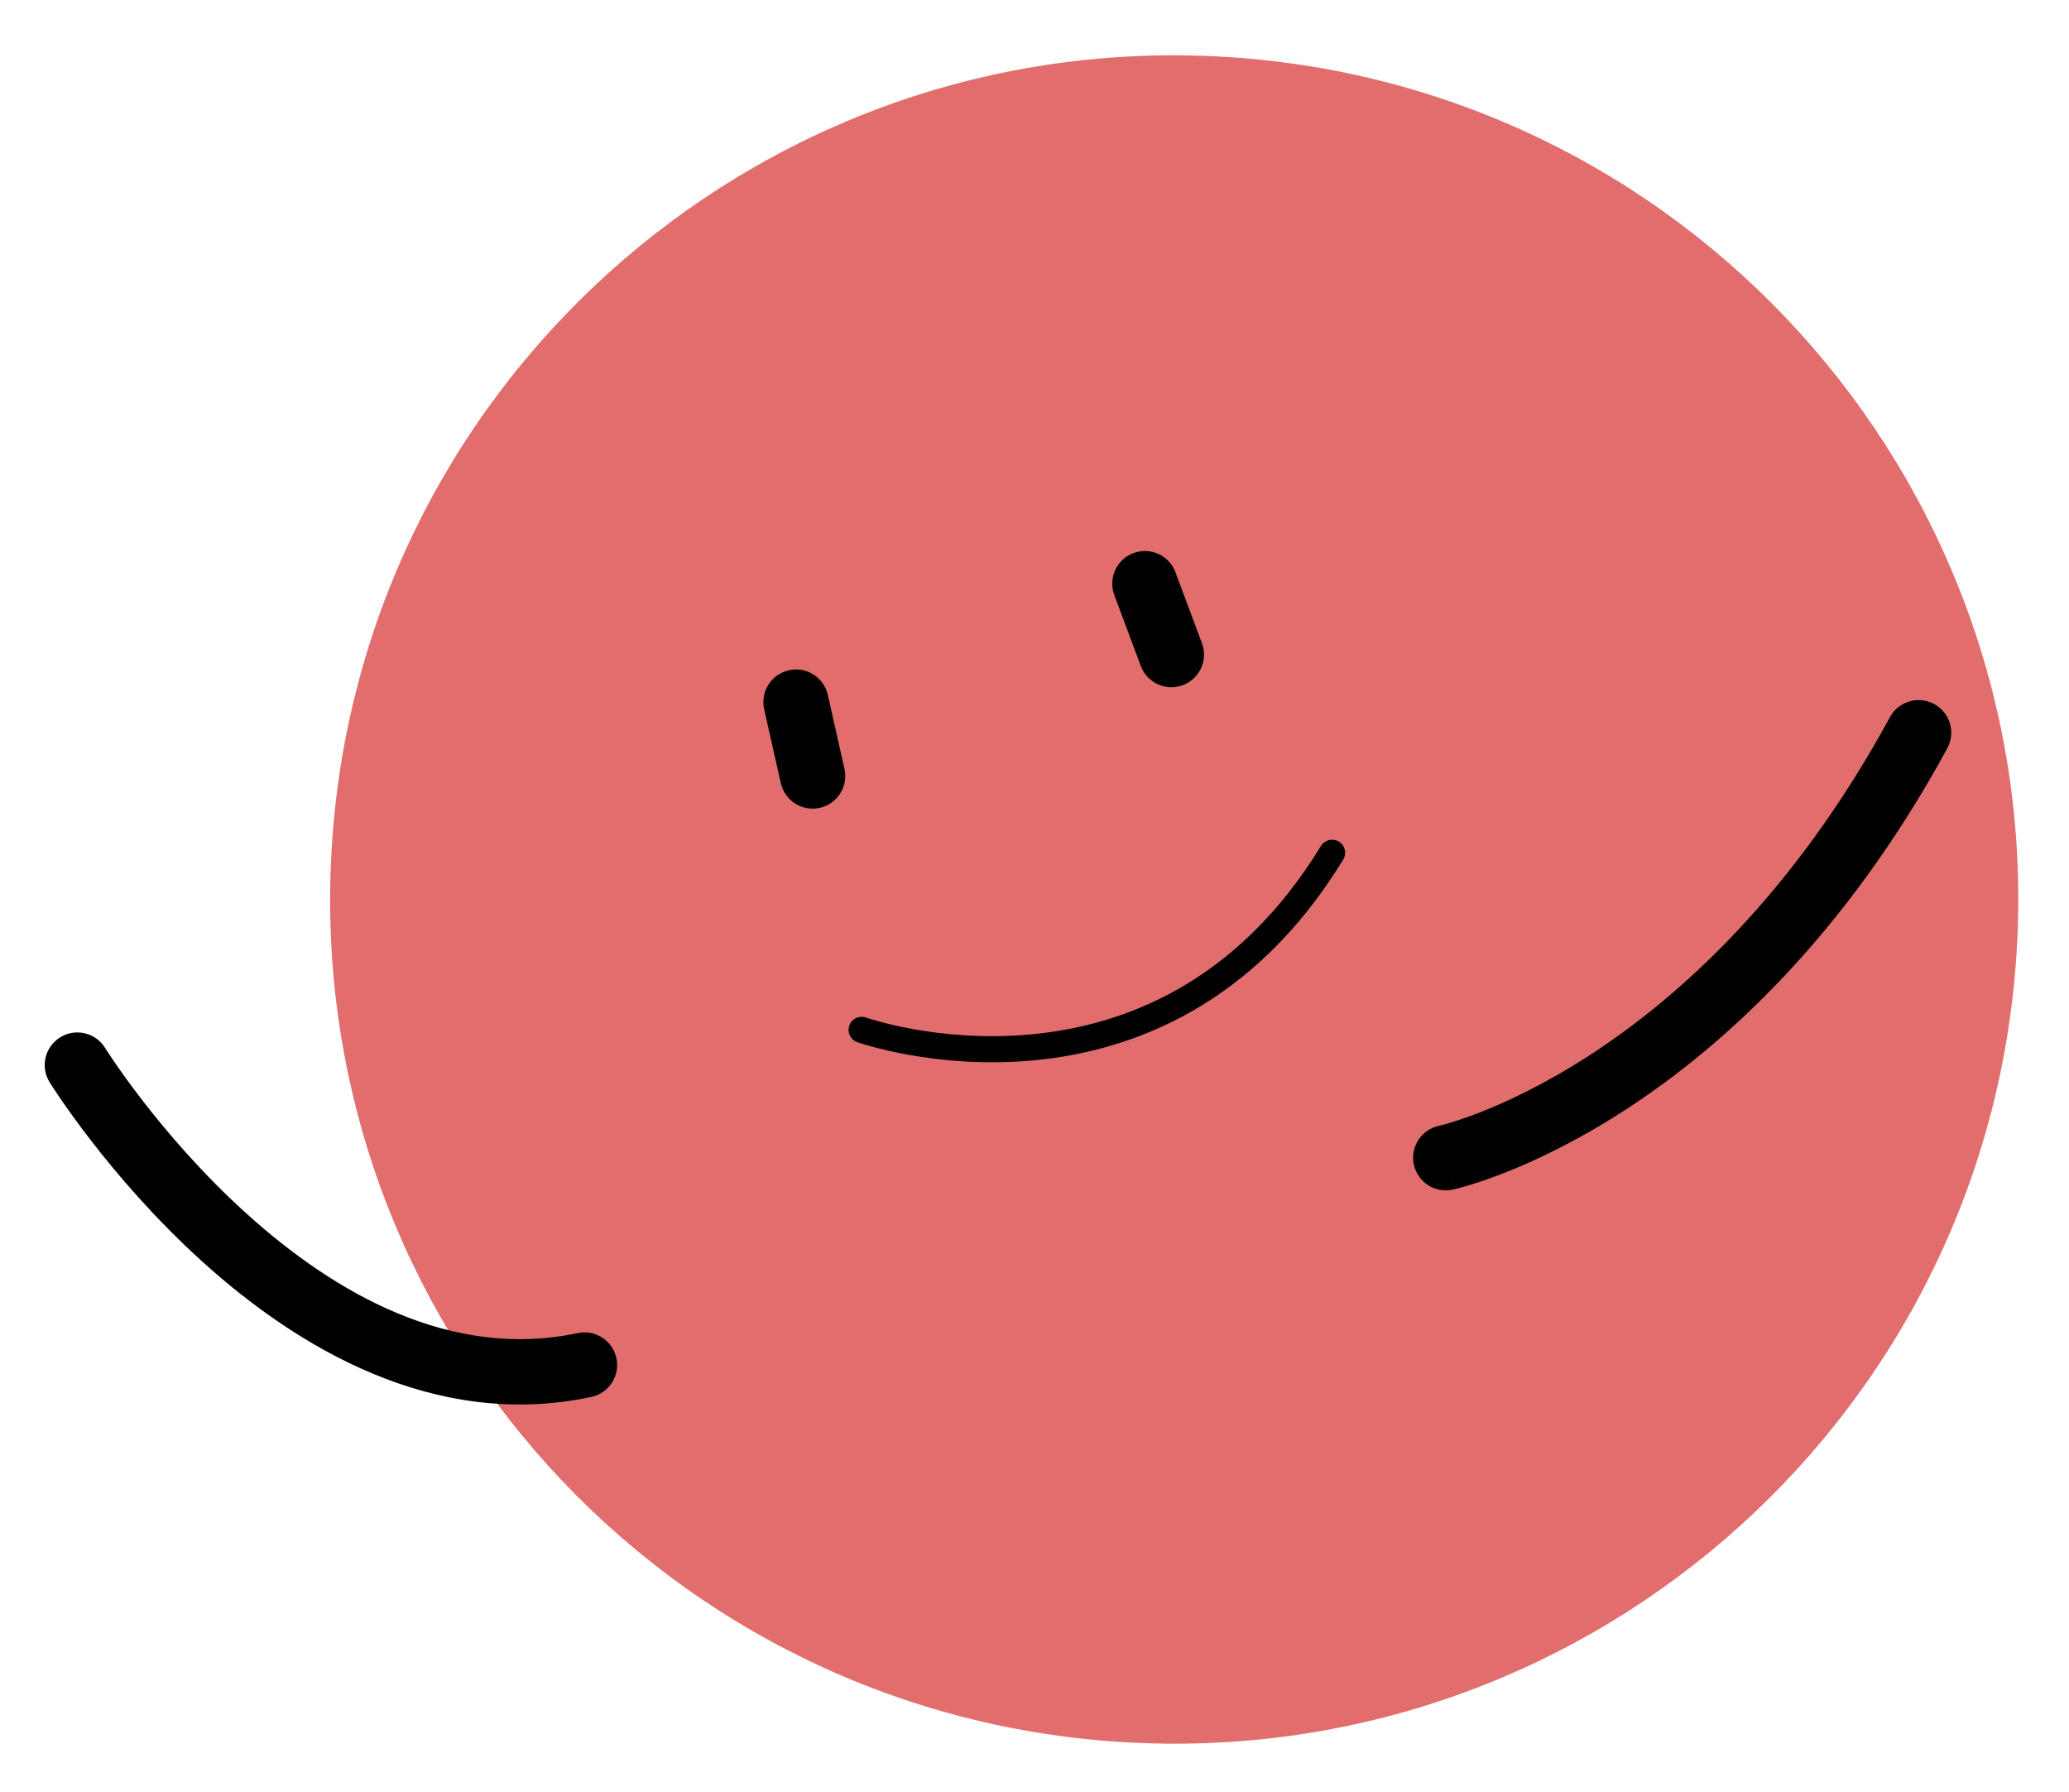
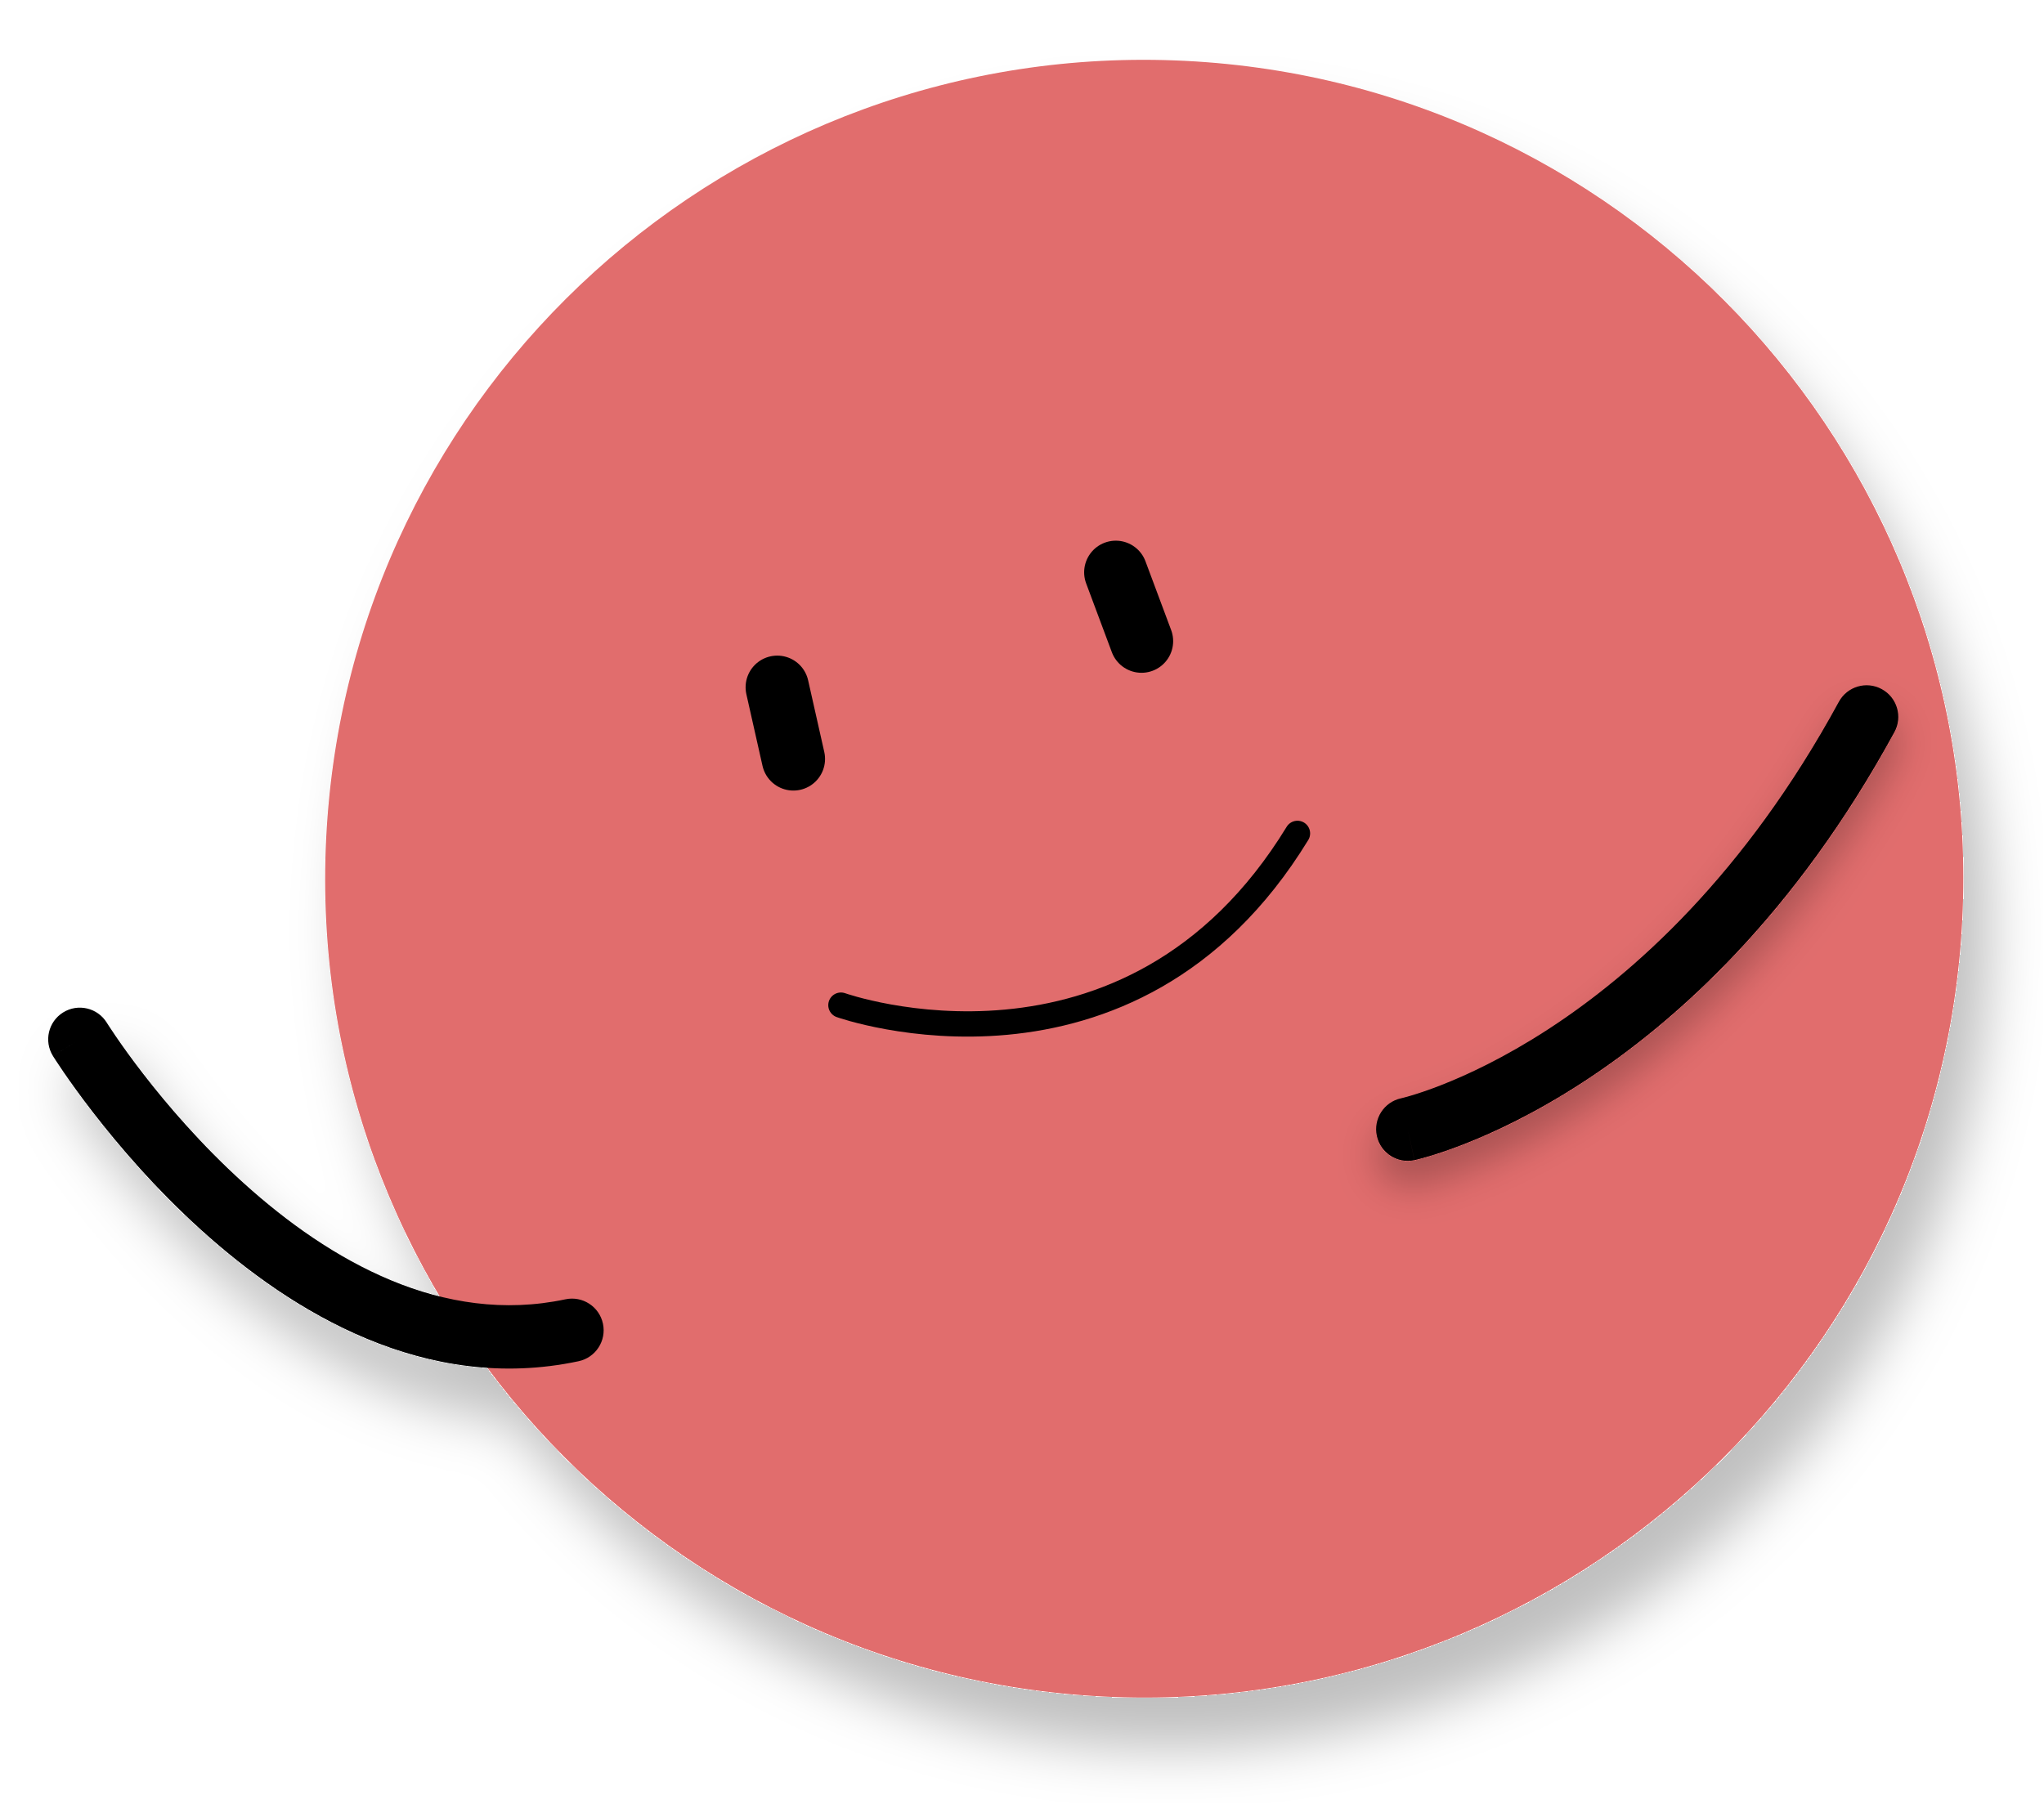
- <svg xmlns="http://www.w3.org/2000/svg" width="149" height="129" viewBox="0 0 149 129" fill="none">
-   <circle cx="84.56" cy="64.769" r="60.785" transform="rotate(2.85737 84.5603 64.7694)" fill="#E16D6D" />
-   <path fill-rule="evenodd" clip-rule="evenodd" d="M74.236 74.483C80.909 73.864 89.086 70.803 95.13 60.915C95.4 60.472 95.979 60.333 96.422 60.603C96.864 60.874 97.004 61.452 96.733 61.895C90.327 72.377 81.564 75.691 74.409 76.354C70.848 76.685 67.692 76.359 65.428 75.952C64.294 75.748 63.38 75.523 62.746 75.348C62.428 75.261 62.181 75.185 62.01 75.131C61.925 75.104 61.859 75.082 61.813 75.067L61.759 75.048L61.744 75.043L61.737 75.041C61.737 75.04 61.736 75.04 62.051 74.155L61.737 75.041C61.248 74.867 60.992 74.329 61.166 73.84C61.339 73.351 61.876 73.096 62.365 73.269M62.365 73.269L62.374 73.272L62.413 73.286C62.449 73.298 62.505 73.316 62.579 73.34C62.728 73.388 62.953 73.456 63.246 73.537C63.832 73.699 64.69 73.91 65.76 74.103C67.903 74.488 70.884 74.794 74.236 74.483" fill="black" />
-   <path fill-rule="evenodd" clip-rule="evenodd" d="M44.39 97.799C44.66 99.068 43.851 100.315 42.582 100.586C31.237 103.002 21.345 96.964 14.594 90.864C11.174 87.773 8.43 84.553 6.544 82.113C5.599 80.891 4.864 79.857 4.362 79.124C4.111 78.757 3.918 78.465 3.785 78.261C3.719 78.159 3.668 78.079 3.632 78.023L3.591 77.957L3.579 77.938L3.575 77.932L3.574 77.93C3.573 77.929 3.573 77.928 5.569 76.69L3.573 77.928C2.889 76.826 3.228 75.378 4.331 74.694C5.433 74.01 6.881 74.349 7.565 75.451C7.565 75.451 7.565 75.451 7.565 75.451C7.565 75.451 7.565 75.451 7.565 75.451L7.565 75.452L7.565 75.452L7.571 75.461L7.599 75.506C7.626 75.548 7.668 75.613 7.724 75.7C7.837 75.875 8.01 76.136 8.239 76.47C8.697 77.138 9.378 78.098 10.261 79.24C12.031 81.53 14.588 84.526 17.744 87.378C24.148 93.165 32.517 97.926 41.603 95.991C42.872 95.72 44.12 96.53 44.39 97.799Z" fill="black" />
-   <path fill-rule="evenodd" clip-rule="evenodd" d="M114.481 75.98C120.894 71.823 129.127 64.455 136.108 51.636C136.728 50.496 138.155 50.076 139.294 50.696C140.434 51.316 140.854 52.743 140.234 53.883C132.854 67.434 124.061 75.369 117.037 79.922C113.53 82.195 110.476 83.618 108.273 84.479C107.172 84.909 106.283 85.199 105.656 85.384C105.343 85.476 105.095 85.543 104.919 85.587C104.831 85.61 104.76 85.627 104.709 85.639L104.645 85.653L104.625 85.658L104.617 85.66L104.614 85.66C104.612 85.661 104.611 85.661 104.117 83.364L104.611 85.661C103.342 85.934 102.093 85.126 101.82 83.858C101.548 82.592 102.352 81.345 103.617 81.069C103.617 81.069 103.618 81.069 103.619 81.069C103.619 81.069 103.62 81.069 103.621 81.068L103.639 81.064C103.663 81.058 103.705 81.048 103.764 81.033C103.884 81.003 104.073 80.953 104.326 80.878C104.832 80.728 105.594 80.481 106.564 80.103C108.502 79.345 111.269 78.062 114.481 75.98Z" fill="black" />
-   <path fill-rule="evenodd" clip-rule="evenodd" d="M56.809 48.265C58.075 47.98 59.332 48.775 59.617 50.041L60.814 55.361C61.099 56.627 60.304 57.884 59.038 58.169C57.773 58.454 56.516 57.659 56.231 56.393L55.033 51.073C54.748 49.807 55.543 48.55 56.809 48.265Z" fill="black" />
-   <path fill-rule="evenodd" clip-rule="evenodd" d="M81.627 39.825C82.843 39.371 84.196 39.989 84.65 41.204L86.557 46.313C87.011 47.529 86.393 48.882 85.178 49.335C83.962 49.789 82.609 49.172 82.156 47.956L80.248 42.847C79.794 41.632 80.412 40.279 81.627 39.825Z" fill="black" />
+ <svg xmlns="http://www.w3.org/2000/svg" width="247" height="218" viewBox="0 0 247 218" fill="none">
+   <g filter="url(#filter0_d_823_1097)">
+     <circle cx="138.272" cy="106.211" r="98.978" transform="rotate(2.85737 138.272 106.211)" fill="#E16D6D" />
+     <path d="M156.788 100.733C136.516 133.902 101.619 121.494 101.619 121.494" stroke="black" stroke-width="3.06" stroke-linecap="round" />
+     <path fill-rule="evenodd" clip-rule="evenodd" d="M72.862 159.994C73.302 162.06 71.984 164.091 69.918 164.532C51.444 168.467 35.337 158.635 24.345 148.701C18.775 143.668 14.307 138.425 11.236 134.453C9.697 132.462 8.501 130.779 7.683 129.584C7.274 128.987 6.959 128.511 6.744 128.179C6.636 128.013 6.553 127.883 6.495 127.792C6.466 127.747 6.443 127.711 6.427 127.685L6.408 127.654L6.401 127.644L6.399 127.64C6.398 127.639 6.398 127.638 9.648 125.622L6.398 127.638C5.284 125.842 5.837 123.484 7.633 122.371C9.427 121.258 11.784 121.81 12.898 123.604C12.898 123.604 12.898 123.604 12.898 123.604L12.899 123.605L12.899 123.606L12.908 123.62L12.954 123.693C12.998 123.762 13.066 123.868 13.158 124.01C13.342 124.294 13.623 124.719 13.996 125.263C14.741 126.352 15.851 127.914 17.289 129.774C20.171 133.503 24.334 138.381 29.474 143.026C39.901 152.448 53.53 160.201 68.324 157.049C70.39 156.609 72.422 157.927 72.862 159.994Z" fill="black" />
+     <g filter="url(#filter1_d_823_1097)">
+       <path fill-rule="evenodd" clip-rule="evenodd" d="M186.994 124.465C197.436 117.696 210.843 105.698 222.209 84.825C223.22 82.969 225.543 82.284 227.398 83.295C229.253 84.305 229.938 86.628 228.928 88.483C216.911 110.55 202.593 123.47 191.155 130.884C185.445 134.585 180.472 136.903 176.885 138.304C175.092 139.005 173.644 139.477 172.624 139.778C172.114 139.929 171.71 140.037 171.423 140.11C171.279 140.146 171.165 140.174 171.081 140.193C171.039 140.203 171.004 140.211 170.978 140.217L170.944 140.224L170.931 140.227L170.926 140.228C170.923 140.229 170.921 140.229 170.117 136.49L170.921 140.229C168.856 140.673 166.822 139.359 166.377 137.294C165.934 135.232 167.243 133.201 169.303 132.752C169.303 132.752 169.304 132.752 169.304 132.752C169.305 132.752 169.306 132.752 169.307 132.751L169.309 132.751L169.339 132.744C169.378 132.735 169.446 132.719 169.543 132.694C169.737 132.645 170.045 132.563 170.457 132.441C171.282 132.198 172.523 131.795 174.101 131.179C177.258 129.945 181.763 127.855 186.994 124.465Z" fill="black" />
+     </g>
+   </g>
+   <path d="M93.924 83.069L95.875 91.731" stroke="black" stroke-width="7.65" stroke-linecap="round" />
+   <path d="M134.835 69.177L137.941 77.496" stroke="black" stroke-width="7.65" stroke-linecap="round" />
+   <defs>
+     <filter id="filter0_d_823_1097" x="2.304" y="6.771" width="244.587" height="211.119" filterUnits="userSpaceOnUse" color-interpolation-filters="sRGB">
+       <feFlood flood-opacity="0" result="BackgroundImageFix" />
+       <feColorMatrix in="SourceAlpha" type="matrix" values="0 0 0 0 0 0 0 0 0 0 0 0 0 0 0 0 0 0 127 0" result="hardAlpha" />
+       <feOffset dx="3.06" dy="6.12" />
+       <feGaussianBlur stdDeviation="3.29" />
+       <feComposite in2="hardAlpha" operator="out" />
+       <feColorMatrix type="matrix" values="0 0 0 0 0 0 0 0 0 0 0 0 0 0 0 0 0 0 0.25 0" />
+       <feBlend mode="normal" in2="BackgroundImageFix" result="effect1_dropShadow_823_1097" />
+       <feBlend mode="normal" in="SourceGraphic" in2="effect1_dropShadow_823_1097" result="shape" />
+     </filter>
+     <filter id="filter1_d_823_1097" x="161.701" y="81.298" width="72.284" height="66.667" filterUnits="userSpaceOnUse" color-interpolation-filters="sRGB">
+       <feFlood flood-opacity="0" result="BackgroundImageFix" />
+       <feColorMatrix in="SourceAlpha" type="matrix" values="0 0 0 0 0 0 0 0 0 0 0 0 0 0 0 0 0 0 127 0" result="hardAlpha" />
+       <feOffset dy="3.06" />
+       <feGaussianBlur stdDeviation="2.295" />
+       <feComposite in2="hardAlpha" operator="out" />
+       <feColorMatrix type="matrix" values="0 0 0 0 0 0 0 0 0 0 0 0 0 0 0 0 0 0 0.25 0" />
+       <feBlend mode="normal" in2="BackgroundImageFix" result="effect1_dropShadow_823_1097" />
+       <feBlend mode="normal" in="SourceGraphic" in2="effect1_dropShadow_823_1097" result="shape" />
+     </filter>
+   </defs>
</svg>
